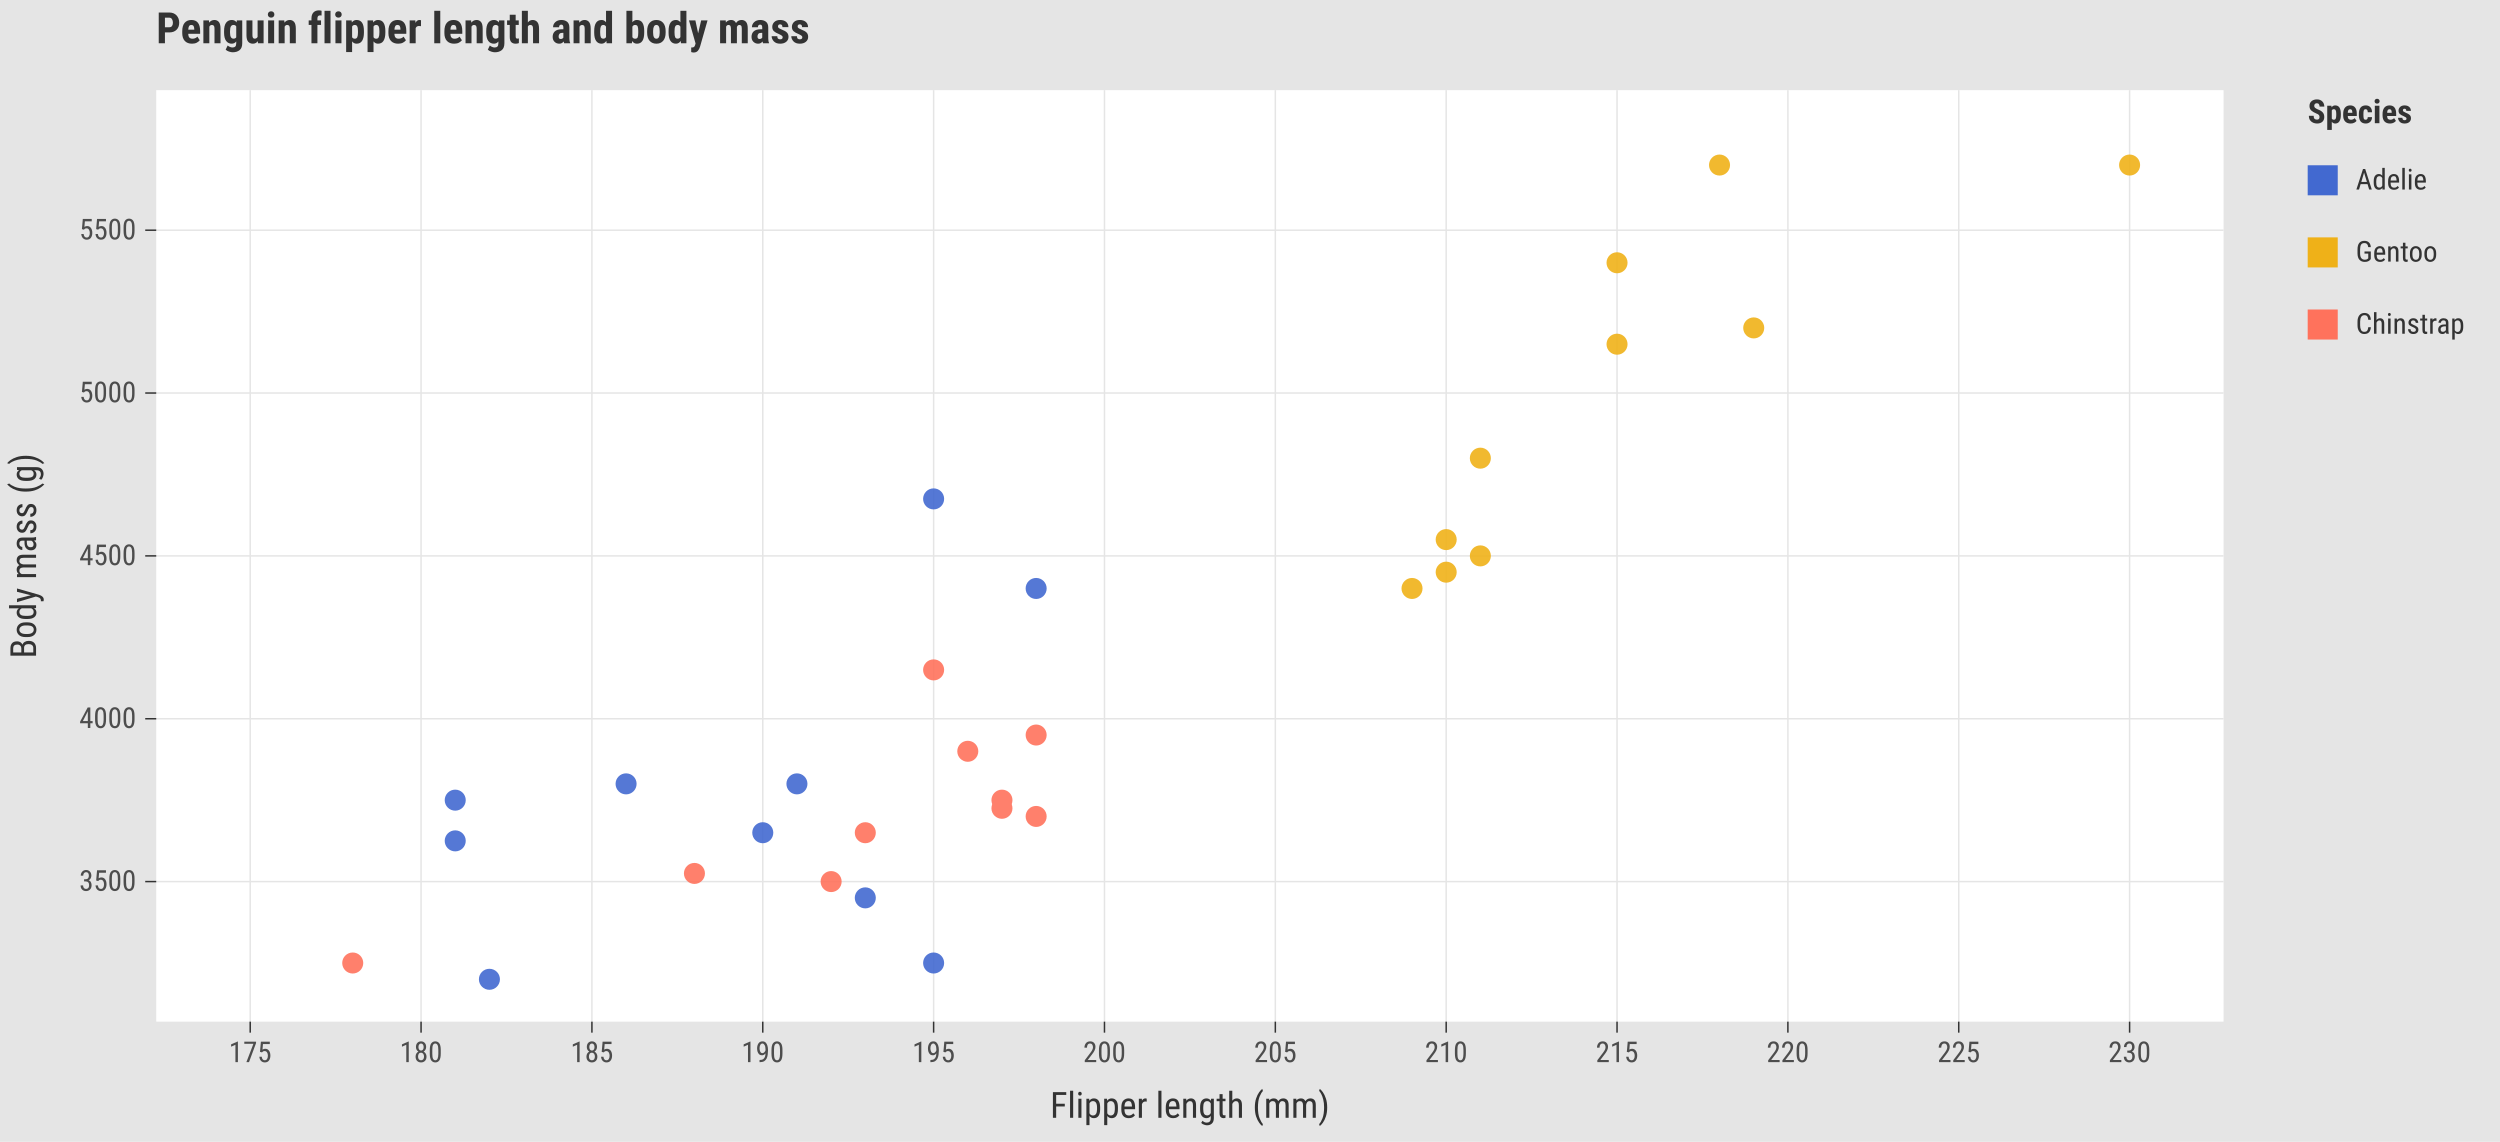
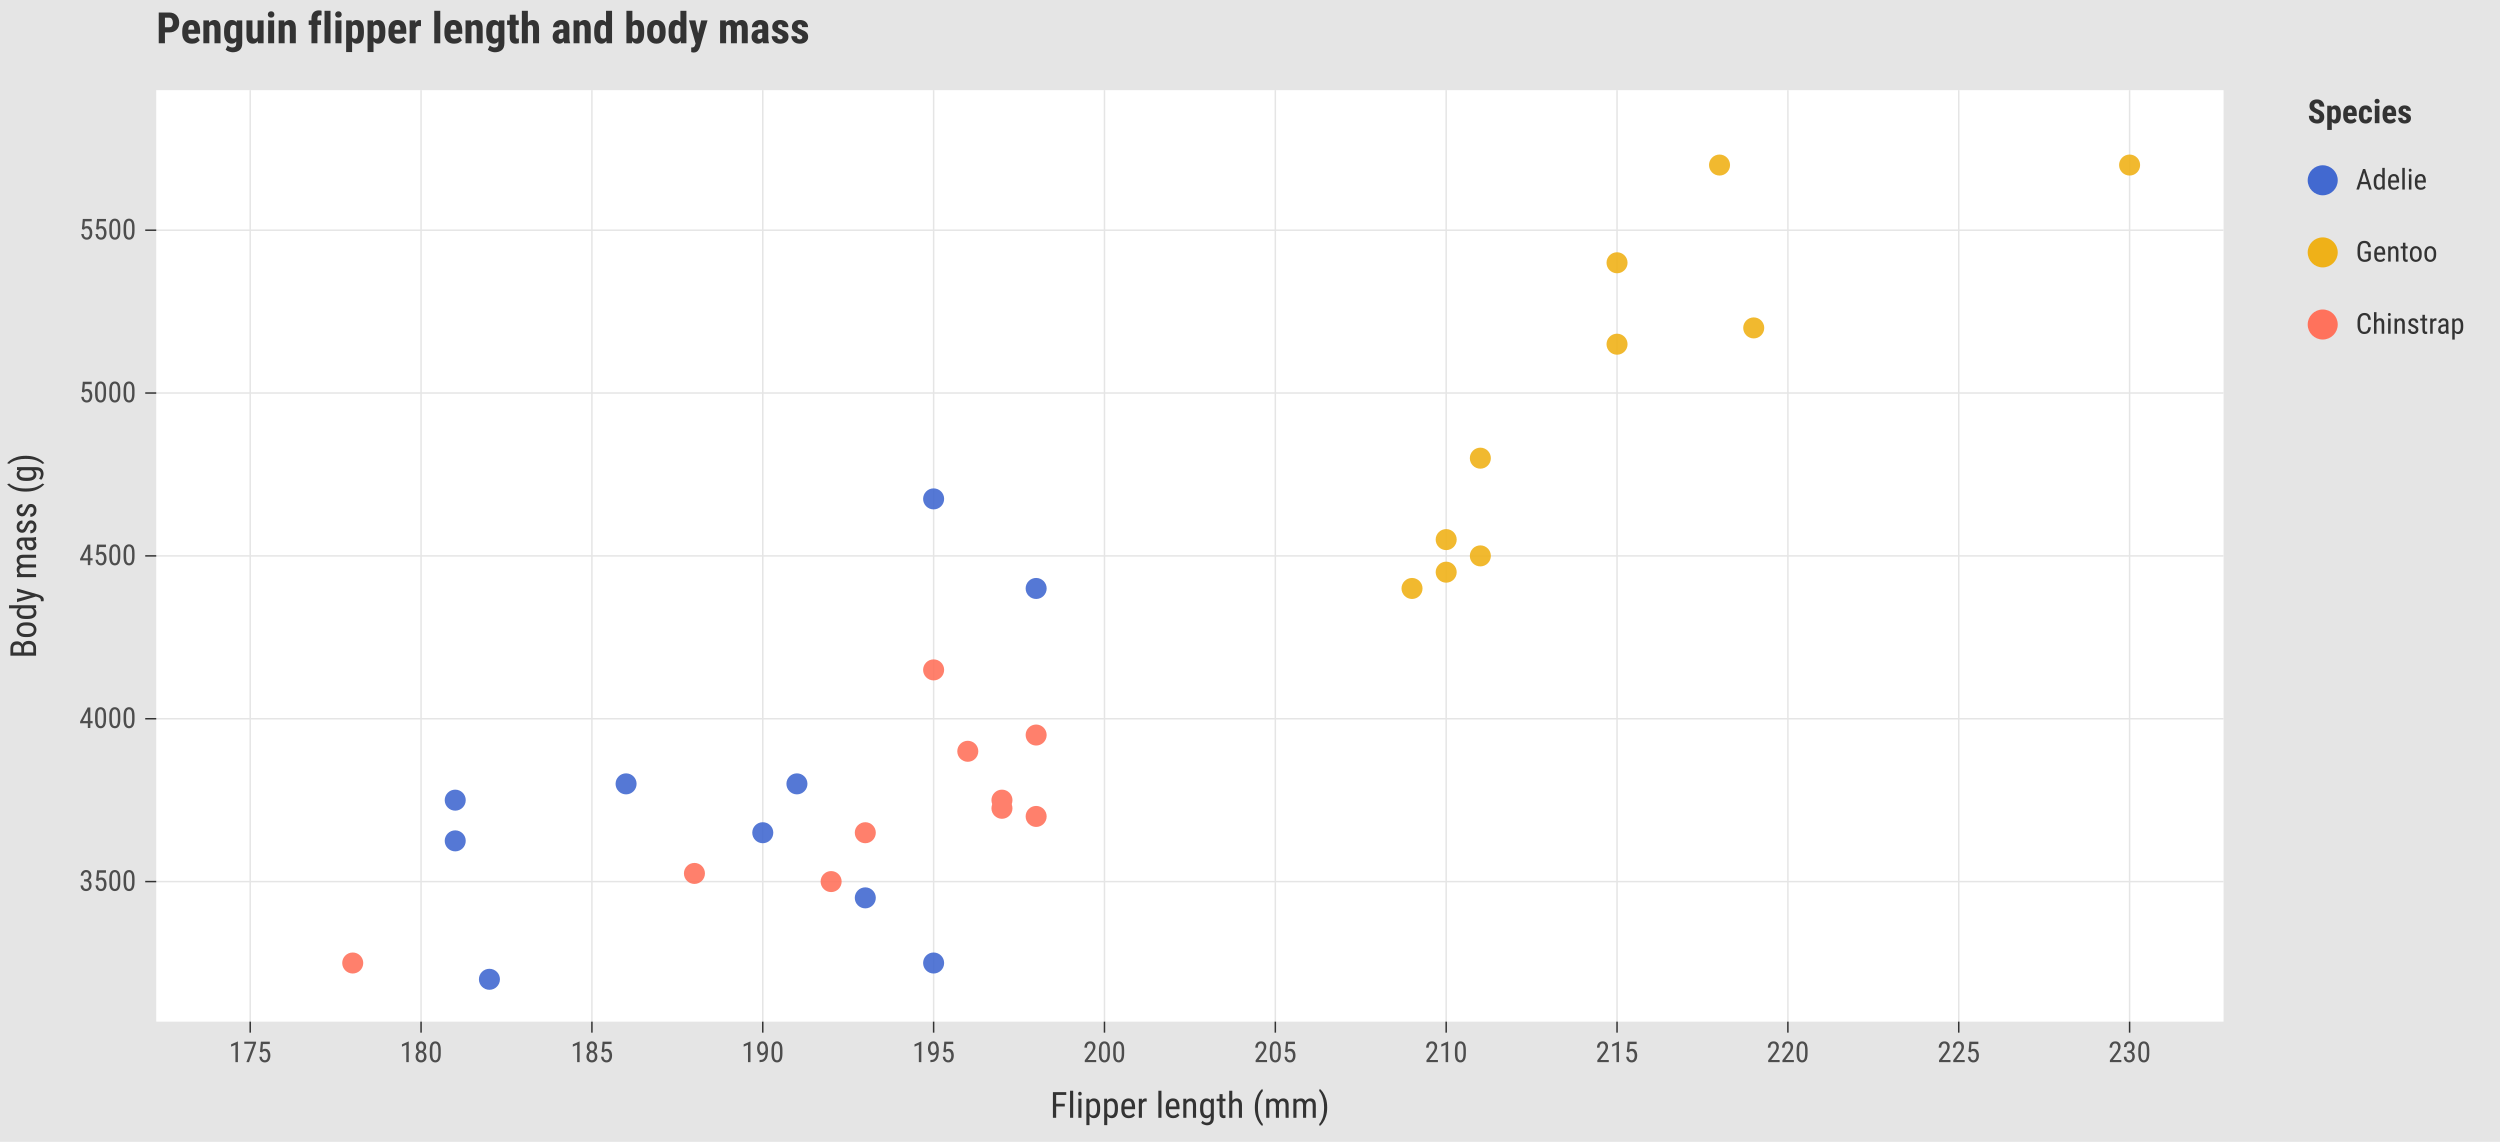
<svg xmlns="http://www.w3.org/2000/svg" width="832" height="380" viewBox="0 0 832 380" role="img" aria-label="Penguin flipper length and body mass" class="gg-plot" font-family="&quot;Roboto Condensed&quot;, &quot;Arial Narrow&quot;, Arial, sans-serif" font-size="12" font-weight="400" text-rendering="optimizeLegibility" shape-rendering="geometricPrecision">
  <rect class="gg-paper" width="832" height="380" fill="var(--gg-paper, #e5e5e5)" />
  <text class="gg-title" x="52" y="14.4" font-size="14.4" font-weight="700" fill="var(--gg-ink, #333333)">Penguin flipper length and body mass</text>
  <defs>
    <clipPath id="sigray_penguins-scatter_observable10_832x380-gg-clip-0">
      <rect width="688" height="310" />
    </clipPath>
  </defs>
  <g class="gg-panel" data-panel="0" transform="translate(52,30)">
    <rect class="gg-panel-background" width="688" height="310" fill="var(--gg-panel, #ffffff)" />
    <g class="gg-grid" stroke="var(--gg-grid, #e5e5e5)" stroke-width="0.5" vector-effect="non-scaling-stroke">
      <line x1="31.27" y1="0" x2="31.27" y2="310" />
      <line x1="88.13" y1="0" x2="88.13" y2="310" />
      <line x1="144.99" y1="0" x2="144.99" y2="310" />
      <line x1="201.85" y1="0" x2="201.85" y2="310" />
      <line x1="258.71" y1="0" x2="258.71" y2="310" />
      <line x1="315.57" y1="0" x2="315.57" y2="310" />
      <line x1="372.43" y1="0" x2="372.43" y2="310" />
      <line x1="429.29" y1="0" x2="429.29" y2="310" />
      <line x1="486.15" y1="0" x2="486.15" y2="310" />
      <line x1="543.01" y1="0" x2="543.01" y2="310" />
      <line x1="599.87" y1="0" x2="599.87" y2="310" />
      <line x1="656.73" y1="0" x2="656.73" y2="310" />
      <line x1="0" y1="263.39" x2="688" y2="263.39" />
      <line x1="0" y1="209.2" x2="688" y2="209.2" />
      <line x1="0" y1="155" x2="688" y2="155" />
      <line x1="0" y1="100.8" x2="688" y2="100.8" />
      <line x1="0" y1="46.61" x2="688" y2="46.61" />
    </g>
    <g class="gg-marks" clip-path="url(#sigray_penguins-scatter_observable10_832x380-gg-clip-0)">
      <g class="gg-batch gg-points" data-layer="0" opacity="0.9">
        <circle class="gg-shape-circle" cx="99.5" cy="236.29" r="3.5" fill="#4269d0" />
        <circle class="gg-shape-circle" cx="156.36" cy="230.87" r="3.5" fill="#4269d0" />
        <circle class="gg-shape-circle" cx="258.71" cy="290.49" r="3.5" fill="#4269d0" />
        <circle class="gg-shape-circle" cx="235.97" cy="268.81" r="3.5" fill="#4269d0" />
        <circle class="gg-shape-circle" cx="201.85" cy="247.13" r="3.5" fill="#4269d0" />
        <circle class="gg-shape-circle" cx="99.5" cy="249.84" r="3.5" fill="#4269d0" />
        <circle class="gg-shape-circle" cx="258.71" cy="136.03" r="3.5" fill="#4269d0" />
        <circle class="gg-shape-circle" cx="110.88" cy="295.91" r="3.5" fill="#4269d0" />
        <circle class="gg-shape-circle" cx="213.22" cy="230.87" r="3.5" fill="#4269d0" />
        <circle class="gg-shape-circle" cx="292.83" cy="165.84" r="3.5" fill="#4269d0" />
        <circle class="gg-shape-circle" cx="440.66" cy="155" r="3.5" fill="#efb118" />
        <circle class="gg-shape-circle" cx="656.73" cy="24.93" r="3.5" fill="#efb118" />
        <circle class="gg-shape-circle" cx="429.29" cy="160.42" r="3.5" fill="#efb118" />
        <circle class="gg-shape-circle" cx="520.26" cy="24.93" r="3.5" fill="#efb118" />
        <circle class="gg-shape-circle" cx="486.15" cy="57.45" r="3.5" fill="#efb118" />
        <circle class="gg-shape-circle" cx="429.29" cy="149.58" r="3.5" fill="#efb118" />
        <circle class="gg-shape-circle" cx="440.66" cy="122.48" r="3.5" fill="#efb118" />
        <circle class="gg-shape-circle" cx="531.64" cy="79.13" r="3.5" fill="#efb118" />
        <circle class="gg-shape-circle" cx="417.92" cy="165.84" r="3.5" fill="#efb118" />
        <circle class="gg-shape-circle" cx="486.15" cy="84.55" r="3.5" fill="#efb118" />
        <circle class="gg-shape-circle" cx="224.6" cy="263.39" r="3.5" fill="#ff725c" />
        <circle class="gg-shape-circle" cx="270.08" cy="220.03" r="3.5" fill="#ff725c" />
        <circle class="gg-shape-circle" cx="235.97" cy="247.13" r="3.5" fill="#ff725c" />
        <circle class="gg-shape-circle" cx="179.11" cy="260.68" r="3.5" fill="#ff725c" />
        <circle class="gg-shape-circle" cx="281.45" cy="239" r="3.5" fill="#ff725c" />
        <circle class="gg-shape-circle" cx="292.83" cy="214.62" r="3.5" fill="#ff725c" />
        <circle class="gg-shape-circle" cx="65.39" cy="290.49" r="3.5" fill="#ff725c" />
        <circle class="gg-shape-circle" cx="281.45" cy="236.29" r="3.5" fill="#ff725c" />
        <circle class="gg-shape-circle" cx="258.71" cy="192.94" r="3.5" fill="#ff725c" />
        <circle class="gg-shape-circle" cx="292.83" cy="241.71" r="3.5" fill="#ff725c" />
      </g>
    </g>
  </g>
  <g class="gg-axis gg-axis-x" transform="translate(52,340)">
    <g class="gg-tick" transform="translate(31.27,0)">
      <line y2="3.67" stroke="var(--gg-tickColor, #333333)" stroke-width="0.5" vector-effect="non-scaling-stroke" />
      <text y="6.67" dy="0.71em" text-anchor="middle" fill="var(--gg-axisText, #4d4d4d)" font-size="9.6" font-weight="400">175</text>
    </g>
    <g class="gg-tick" transform="translate(88.13,0)">
      <line y2="3.67" stroke="var(--gg-tickColor, #333333)" stroke-width="0.5" vector-effect="non-scaling-stroke" />
      <text y="6.67" dy="0.71em" text-anchor="middle" fill="var(--gg-axisText, #4d4d4d)" font-size="9.6" font-weight="400">180</text>
    </g>
    <g class="gg-tick" transform="translate(144.99,0)">
      <line y2="3.67" stroke="var(--gg-tickColor, #333333)" stroke-width="0.5" vector-effect="non-scaling-stroke" />
      <text y="6.67" dy="0.71em" text-anchor="middle" fill="var(--gg-axisText, #4d4d4d)" font-size="9.6" font-weight="400">185</text>
    </g>
    <g class="gg-tick" transform="translate(201.85,0)">
      <line y2="3.67" stroke="var(--gg-tickColor, #333333)" stroke-width="0.5" vector-effect="non-scaling-stroke" />
      <text y="6.67" dy="0.71em" text-anchor="middle" fill="var(--gg-axisText, #4d4d4d)" font-size="9.6" font-weight="400">190</text>
    </g>
    <g class="gg-tick" transform="translate(258.71,0)">
      <line y2="3.67" stroke="var(--gg-tickColor, #333333)" stroke-width="0.5" vector-effect="non-scaling-stroke" />
      <text y="6.67" dy="0.71em" text-anchor="middle" fill="var(--gg-axisText, #4d4d4d)" font-size="9.6" font-weight="400">195</text>
    </g>
    <g class="gg-tick" transform="translate(315.57,0)">
      <line y2="3.67" stroke="var(--gg-tickColor, #333333)" stroke-width="0.5" vector-effect="non-scaling-stroke" />
      <text y="6.67" dy="0.71em" text-anchor="middle" fill="var(--gg-axisText, #4d4d4d)" font-size="9.6" font-weight="400">200</text>
    </g>
    <g class="gg-tick" transform="translate(372.43,0)">
      <line y2="3.67" stroke="var(--gg-tickColor, #333333)" stroke-width="0.5" vector-effect="non-scaling-stroke" />
      <text y="6.67" dy="0.71em" text-anchor="middle" fill="var(--gg-axisText, #4d4d4d)" font-size="9.6" font-weight="400">205</text>
    </g>
    <g class="gg-tick" transform="translate(429.29,0)">
      <line y2="3.67" stroke="var(--gg-tickColor, #333333)" stroke-width="0.5" vector-effect="non-scaling-stroke" />
      <text y="6.67" dy="0.71em" text-anchor="middle" fill="var(--gg-axisText, #4d4d4d)" font-size="9.6" font-weight="400">210</text>
    </g>
    <g class="gg-tick" transform="translate(486.15,0)">
      <line y2="3.67" stroke="var(--gg-tickColor, #333333)" stroke-width="0.5" vector-effect="non-scaling-stroke" />
      <text y="6.67" dy="0.71em" text-anchor="middle" fill="var(--gg-axisText, #4d4d4d)" font-size="9.6" font-weight="400">215</text>
    </g>
    <g class="gg-tick" transform="translate(543.01,0)">
      <line y2="3.67" stroke="var(--gg-tickColor, #333333)" stroke-width="0.5" vector-effect="non-scaling-stroke" />
      <text y="6.67" dy="0.71em" text-anchor="middle" fill="var(--gg-axisText, #4d4d4d)" font-size="9.6" font-weight="400">220</text>
    </g>
    <g class="gg-tick" transform="translate(599.87,0)">
      <line y2="3.67" stroke="var(--gg-tickColor, #333333)" stroke-width="0.5" vector-effect="non-scaling-stroke" />
      <text y="6.67" dy="0.71em" text-anchor="middle" fill="var(--gg-axisText, #4d4d4d)" font-size="9.6" font-weight="400">225</text>
    </g>
    <g class="gg-tick" transform="translate(656.73,0)">
      <line y2="3.67" stroke="var(--gg-tickColor, #333333)" stroke-width="0.5" vector-effect="non-scaling-stroke" />
      <text y="6.67" dy="0.71em" text-anchor="middle" fill="var(--gg-axisText, #4d4d4d)" font-size="9.6" font-weight="400">230</text>
    </g>
  </g>
  <g class="gg-axis gg-axis-y" transform="translate(52,30)">
    <g class="gg-tick" transform="translate(0,263.39)">
      <line x2="-3.67" stroke="var(--gg-tickColor, #333333)" stroke-width="0.5" vector-effect="non-scaling-stroke" />
      <text x="-6.67" dy="0.32em" text-anchor="end" fill="var(--gg-axisText, #4d4d4d)" font-size="9.6" font-weight="400">3500</text>
    </g>
    <g class="gg-tick" transform="translate(0,209.2)">
      <line x2="-3.67" stroke="var(--gg-tickColor, #333333)" stroke-width="0.5" vector-effect="non-scaling-stroke" />
      <text x="-6.67" dy="0.32em" text-anchor="end" fill="var(--gg-axisText, #4d4d4d)" font-size="9.6" font-weight="400">4000</text>
    </g>
    <g class="gg-tick" transform="translate(0,155)">
      <line x2="-3.67" stroke="var(--gg-tickColor, #333333)" stroke-width="0.5" vector-effect="non-scaling-stroke" />
      <text x="-6.67" dy="0.32em" text-anchor="end" fill="var(--gg-axisText, #4d4d4d)" font-size="9.6" font-weight="400">4500</text>
    </g>
    <g class="gg-tick" transform="translate(0,100.8)">
      <line x2="-3.67" stroke="var(--gg-tickColor, #333333)" stroke-width="0.5" vector-effect="non-scaling-stroke" />
      <text x="-6.67" dy="0.32em" text-anchor="end" fill="var(--gg-axisText, #4d4d4d)" font-size="9.6" font-weight="400">5000</text>
    </g>
    <g class="gg-tick" transform="translate(0,46.61)">
      <line x2="-3.67" stroke="var(--gg-tickColor, #333333)" stroke-width="0.5" vector-effect="non-scaling-stroke" />
      <text x="-6.67" dy="0.32em" text-anchor="end" fill="var(--gg-axisText, #4d4d4d)" font-size="9.6" font-weight="400">5500</text>
    </g>
  </g>
  <text class="gg-axis-title" x="396" y="372" text-anchor="middle" fill="var(--gg-ink, #333333)" font-size="12" font-weight="400">Flipper length (mm)</text>
  <text class="gg-axis-title" transform="translate(12,185) rotate(-90)" text-anchor="middle" fill="var(--gg-ink, #333333)" font-size="12" font-weight="400">Body mass (g)</text>
  <g class="gg-legend gg-legend-color gg-legend-right gg-legend-vertical" transform="translate(764,30)">
    <text class="gg-legend-title" x="4" y="11" font-size="11" font-weight="bold" fill="var(--gg-ink, #333333)">Species</text>
-     <rect class="gg-legend-swatch" x="4" y="25" width="10" height="10" fill="#4269d0" />
+     <g class="gg-legend-key">
+       <circle class="gg-shape-circle" cx="9" cy="30" r="5" fill="#4269d0" />
+     </g>
    <text class="gg-legend-label" x="20" y="30" dy="0.32em" font-size="9.6" fill="var(--gg-ink, #333333)">Adelie</text>
-     <rect class="gg-legend-swatch" x="4" y="49" width="10" height="10" fill="#efb118" />
+     <g class="gg-legend-key">
+       <circle class="gg-shape-circle" cx="9" cy="54" r="5" fill="#efb118" />
+     </g>
    <text class="gg-legend-label" x="20" y="54" dy="0.32em" font-size="9.6" fill="var(--gg-ink, #333333)">Gentoo</text>
-     <rect class="gg-legend-swatch" x="4" y="73" width="10" height="10" fill="#ff725c" />
+     <g class="gg-legend-key">
+       <circle class="gg-shape-circle" cx="9" cy="78" r="5" fill="#ff725c" />
+     </g>
    <text class="gg-legend-label" x="20" y="78" dy="0.32em" font-size="9.6" fill="var(--gg-ink, #333333)">Chinstrap</text>
  </g>
</svg>
